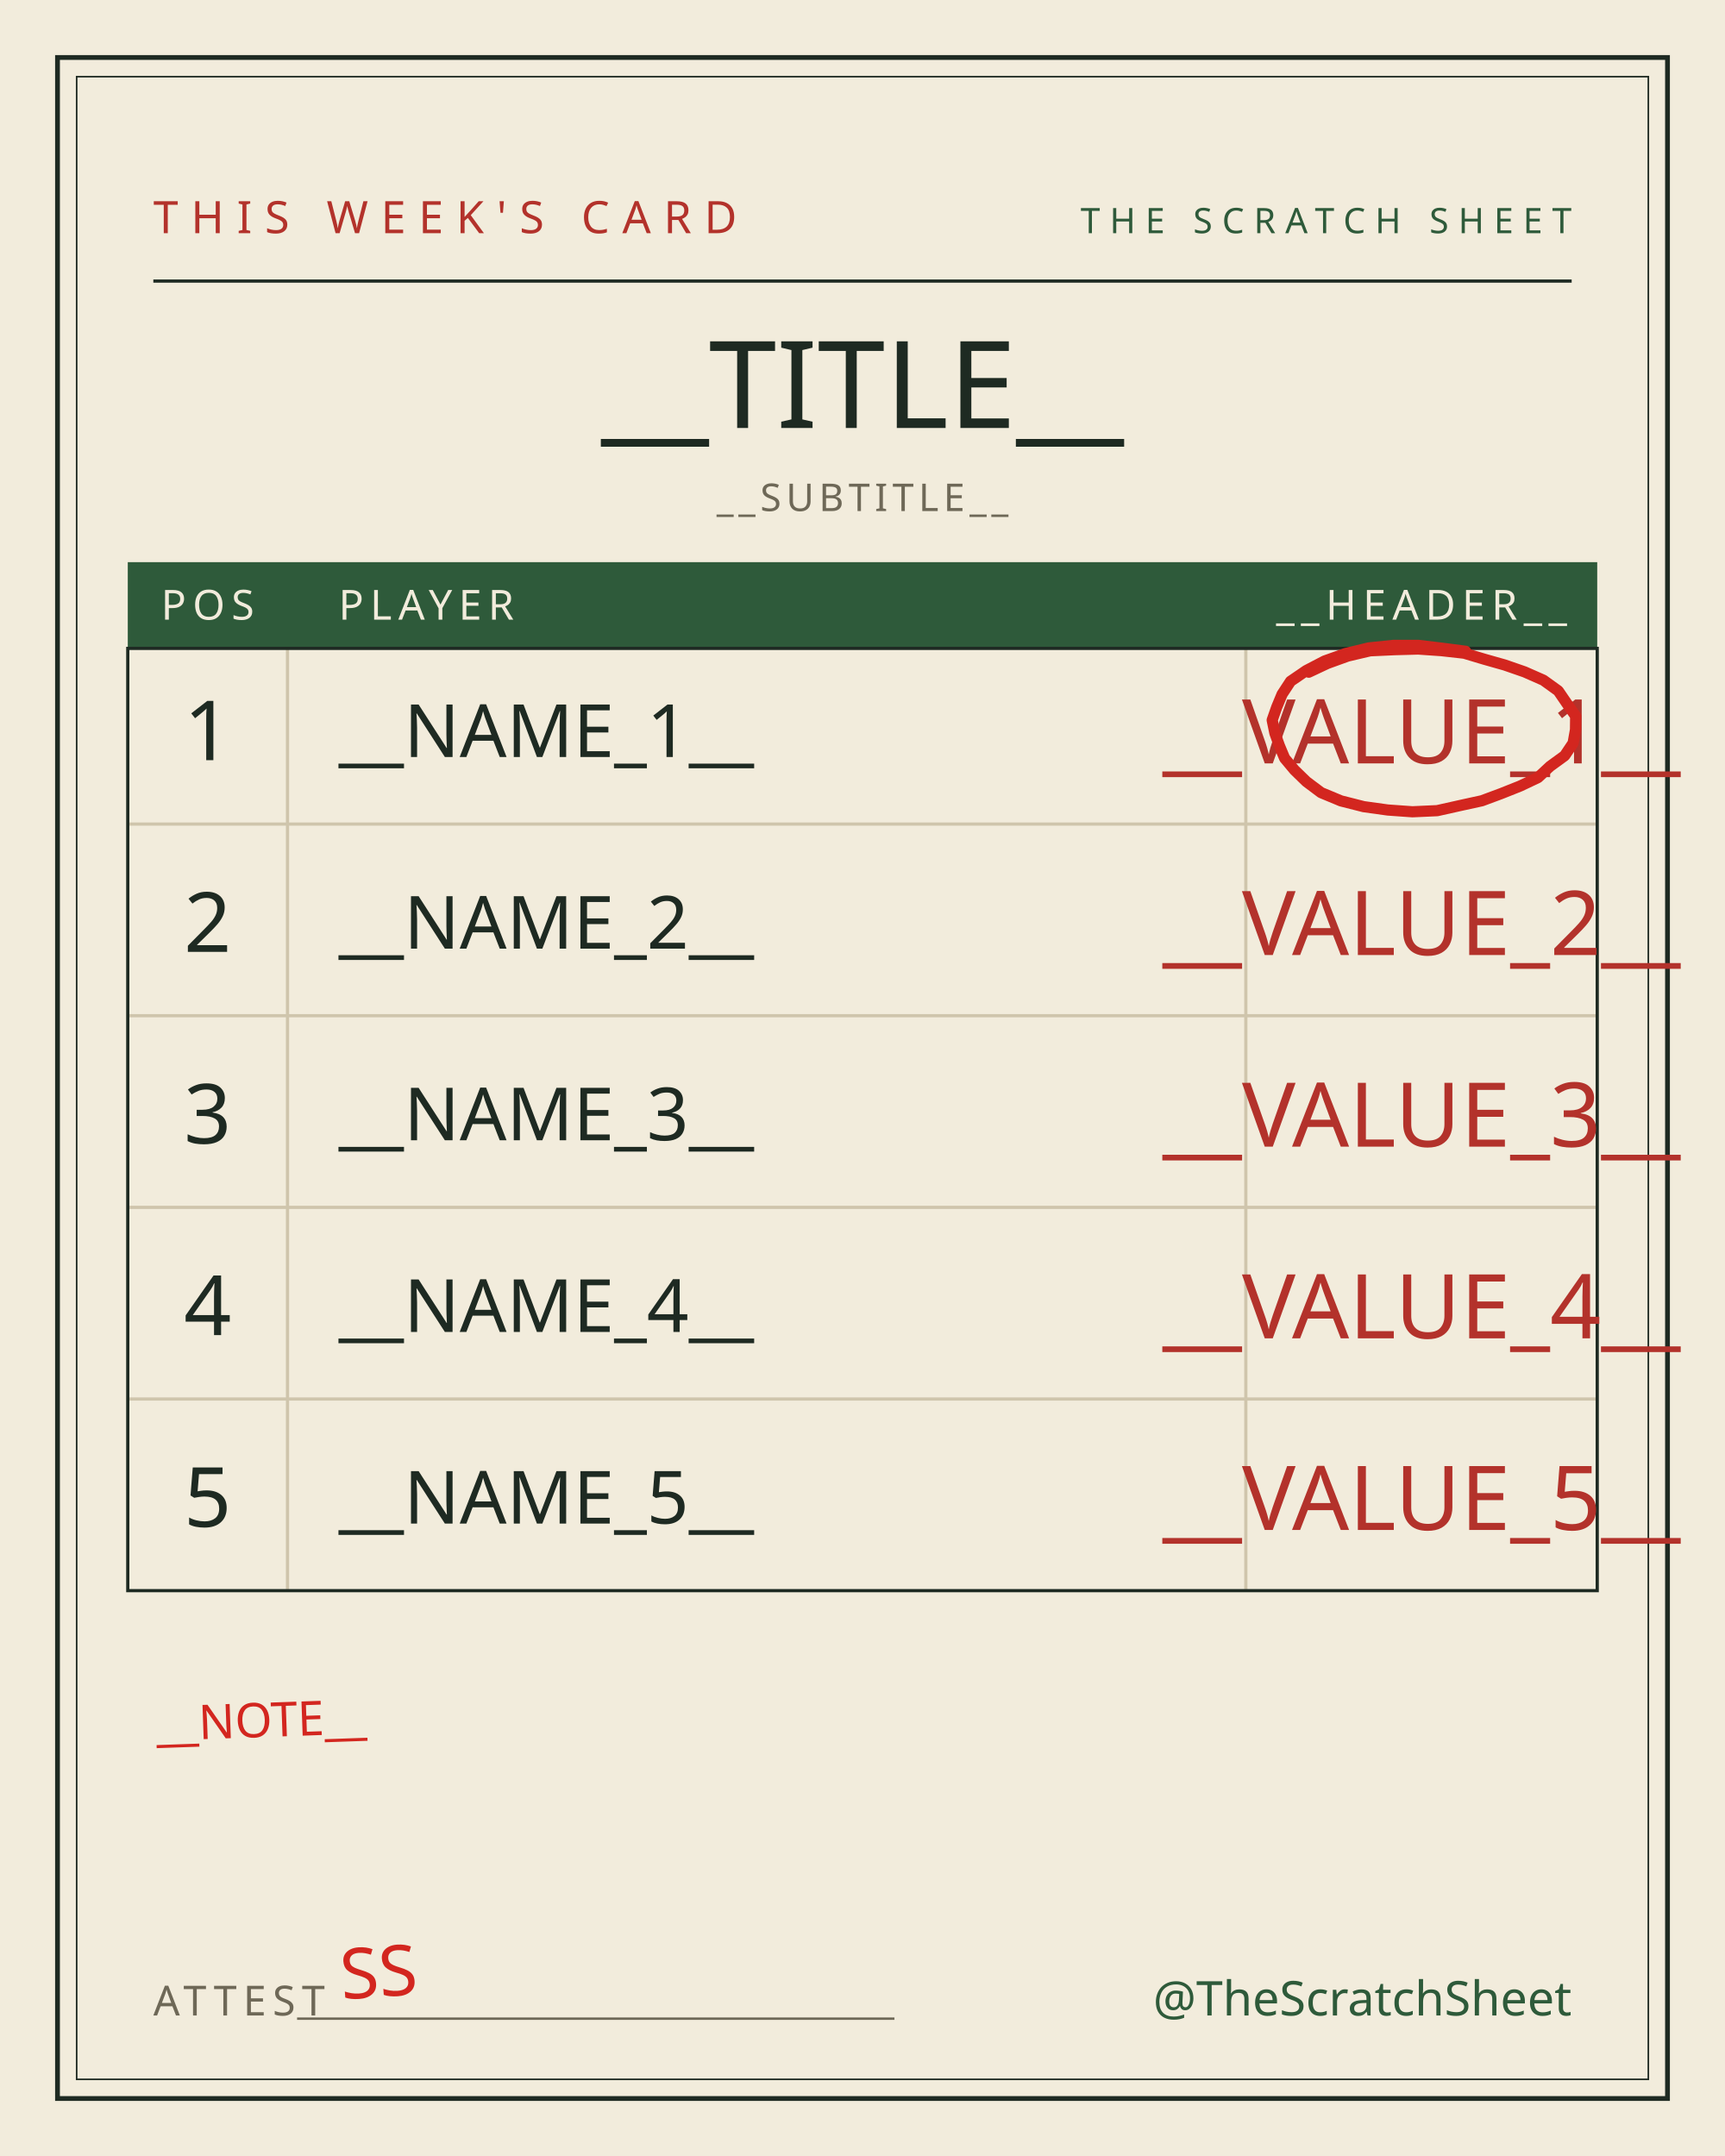
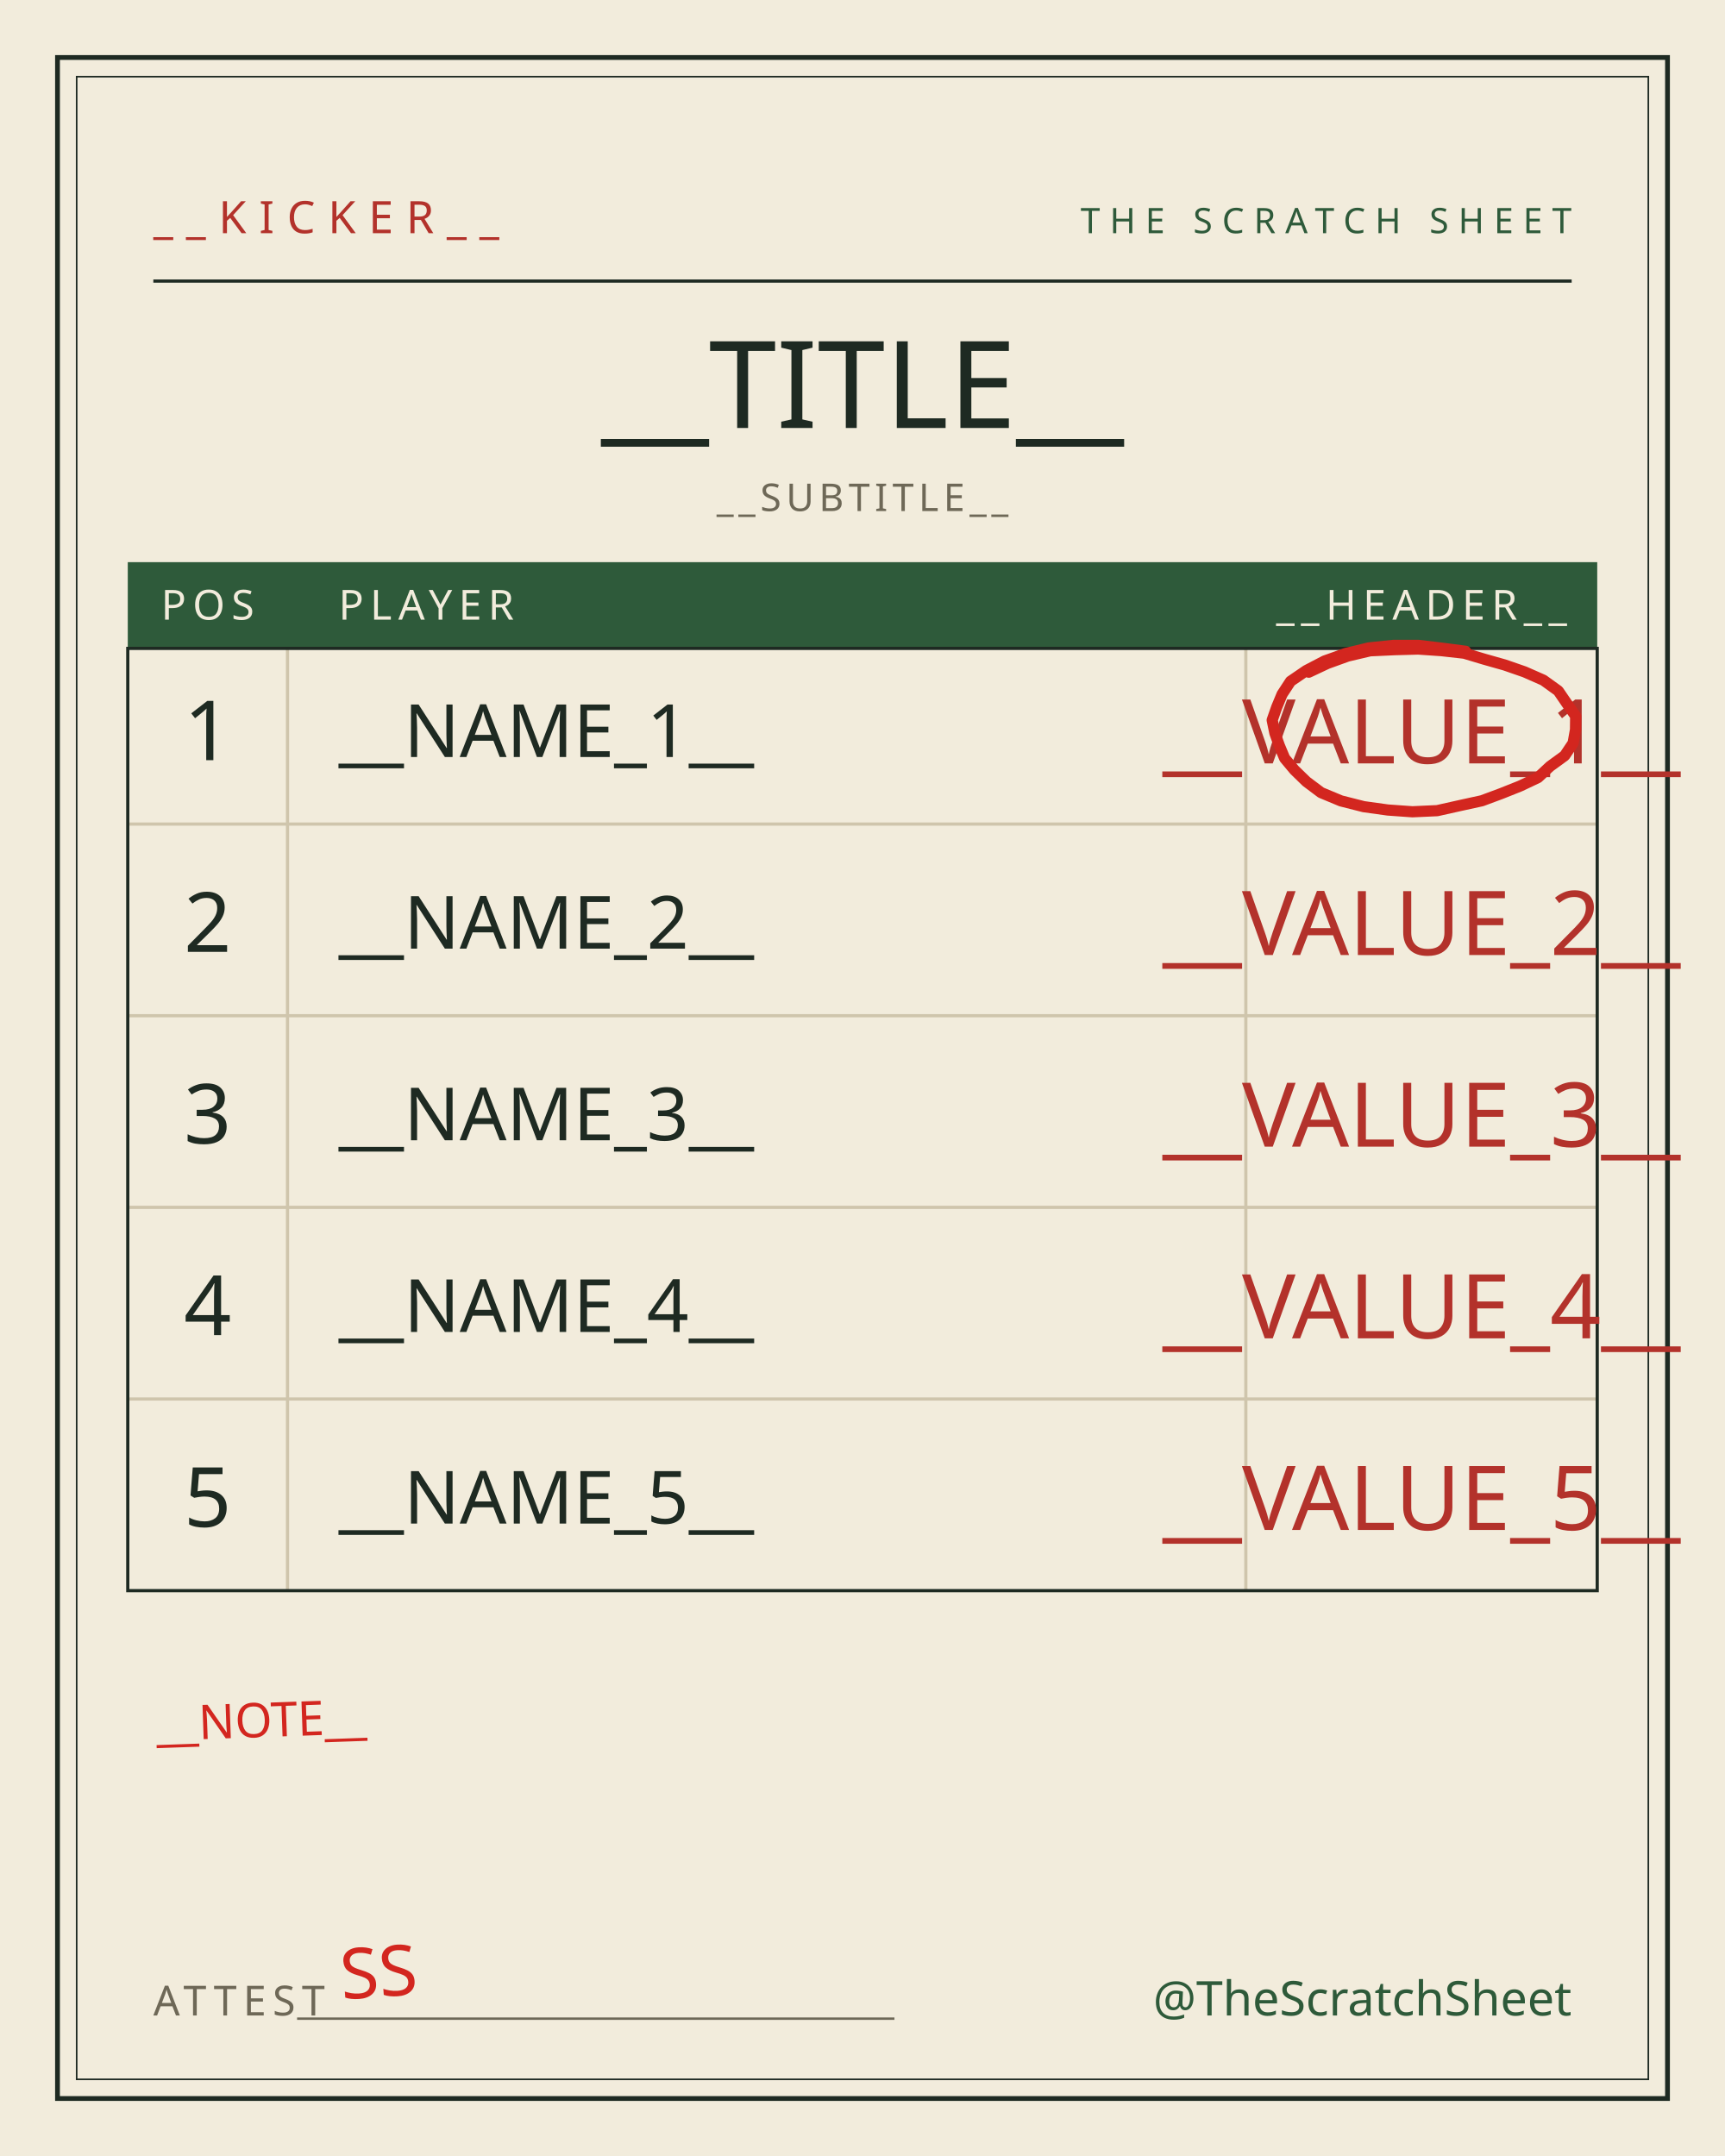
<svg xmlns="http://www.w3.org/2000/svg" width="1080" height="1350" viewBox="0 0 1080 1350">
  <rect width="1080" height="1350" fill="#F2ECDC" />
  <rect x="36" y="36" width="1008" height="1278" fill="none" stroke="#1E2A22" stroke-width="3" />
  <rect x="48" y="48" width="984" height="1254" fill="none" stroke="#1E2A22" stroke-width="1" />
-   <text x="96" y="146" font-family="Barlow SemiBold" font-size="28" fill="#B3322B" letter-spacing="8">THIS WEEK'S CARD</text>
+   <text x="96" y="146" font-family="Barlow SemiBold" font-size="28" fill="#B3322B" letter-spacing="8">__KICKER__</text>
  <text x="984" y="146" font-family="Barlow SemiBold" font-size="22" fill="#2E5A3A" letter-spacing="6" text-anchor="end">THE SCRATCH SHEET</text>
  <line x1="96" y1="176" x2="984" y2="176" stroke="#1E2A22" stroke-width="2" />
  <text x="540" y="268" font-family="DM Serif Display" font-size="76" fill="#1E2A22" text-anchor="middle" data-fit="880">__TITLE__</text>
  <text x="540" y="320" font-family="Barlow SemiBold" font-size="24" fill="#6E6857" letter-spacing="3" text-anchor="middle" data-fit="880">__SUBTITLE__</text>
  <rect x="80" y="352" width="920" height="54" fill="#2E5A3A" />
  <g font-family="Barlow Condensed SemiBold" font-size="26" fill="#F2ECDC" letter-spacing="4">
    <text x="130" y="388" text-anchor="middle">POS</text>
    <text x="212" y="388">PLAYER</text>
    <text x="890" y="388" text-anchor="middle" data-fit="200">__HEADER__</text>
  </g>
  <g stroke="#CFC5AC" stroke-width="2">
    <line x1="80" y1="516" x2="1000" y2="516" />
    <line x1="80" y1="636" x2="1000" y2="636" />
    <line x1="80" y1="756" x2="1000" y2="756" />
    <line x1="80" y1="876" x2="1000" y2="876" />
    <line x1="180" y1="406" x2="180" y2="996" />
    <line x1="780" y1="406" x2="780" y2="996" />
  </g>
  <rect x="80" y="406" width="920" height="590" fill="none" stroke="#1E2A22" stroke-width="2" />
  <text x="130" y="476" font-family="DM Serif Display" font-size="52" fill="#1E2A22" text-anchor="middle">1</text>
  <text x="212" y="474" font-family="DM Serif Display" font-size="46" fill="#1E2A22" data-fit="550">__NAME_1__</text>
  <text x="890" y="478" font-family="Anton" font-size="56" fill="#B3322B" text-anchor="middle" data-fit="200">__VALUE_1__</text>
  <text x="130" y="596" font-family="DM Serif Display" font-size="52" fill="#1E2A22" text-anchor="middle">2</text>
  <text x="212" y="594" font-family="DM Serif Display" font-size="46" fill="#1E2A22" data-fit="550">__NAME_2__</text>
  <text x="890" y="598" font-family="Anton" font-size="56" fill="#B3322B" text-anchor="middle" data-fit="200">__VALUE_2__</text>
  <text x="130" y="716" font-family="DM Serif Display" font-size="52" fill="#1E2A22" text-anchor="middle">3</text>
  <text x="212" y="714" font-family="DM Serif Display" font-size="46" fill="#1E2A22" data-fit="550">__NAME_3__</text>
  <text x="890" y="718" font-family="Anton" font-size="56" fill="#B3322B" text-anchor="middle" data-fit="200">__VALUE_3__</text>
  <text x="130" y="836" font-family="DM Serif Display" font-size="52" fill="#1E2A22" text-anchor="middle">4</text>
  <text x="212" y="834" font-family="DM Serif Display" font-size="46" fill="#1E2A22" data-fit="550">__NAME_4__</text>
  <text x="890" y="838" font-family="Anton" font-size="56" fill="#B3322B" text-anchor="middle" data-fit="200">__VALUE_4__</text>
  <text x="130" y="956" font-family="DM Serif Display" font-size="52" fill="#1E2A22" text-anchor="middle">5</text>
  <text x="212" y="954" font-family="DM Serif Display" font-size="46" fill="#1E2A22" data-fit="550">__NAME_5__</text>
  <text x="890" y="958" font-family="Anton" font-size="56" fill="#B3322B" text-anchor="middle" data-fit="200">__VALUE_5__</text>
  <path d="M819.4 420.9 L831.1 415.4 L843.8 410.8 L857.8 407.5 L873.1 406.8 L887.9 406.4 L902.4 407.4 L916.7 409.0 L929.4 412.8 L942.1 416.4 L954.5 420.7 L966.3 425.9 L975.6 432.6 L981.0 440.5 L986.5 448.4 L986.4 456.9 L984.9 465.3 L979.6 473.2 L970.4 479.9 L962.9 486.9 L951.7 492.2 L939.9 496.9 L927.8 501.4 L914.1 504.4 L899.8 507.6 L884.3 508.3 L868.9 507.2 L853.8 505.1 L839.6 501.5 L827.1 496.3 L817.9 489.4 L810.5 482.2 L804.3 474.8 L801.0 466.9 L798.2 459.1 L796.5 450.9 L799.3 442.9 L802.7 434.7 L808.0 426.6 L817.8 419.9 L829.3 413.9 L842.5 409.2 L857.0 405.7 L872.5 404.1 L888.0 404.1 L903.0 405.9 L917.6 407.8" fill="none" stroke="#D3261F" stroke-width="7" stroke-linecap="round" stroke-linejoin="round" />
  <text x="98" y="1090" font-family="Permanent Marker" font-size="30" fill="#D3261F" transform="rotate(-2 98 1090)" data-fit="880">__NOTE__</text>
  <text x="96" y="1262" font-family="Barlow Condensed SemiBold" font-size="26" fill="#6E6857" letter-spacing="4">ATTEST</text>
  <line x1="186" y1="1264" x2="560" y2="1264" stroke="#6E6857" stroke-width="1.5" />
  <text x="214" y="1252" font-family="Permanent Marker" font-size="44" fill="#D3261F" transform="rotate(-4 214 1252)">SS</text>
  <text x="984" y="1262" font-family="Barlow SemiBold" font-size="30" fill="#2E5A3A" text-anchor="end">@TheScratchSheet</text>
</svg>
